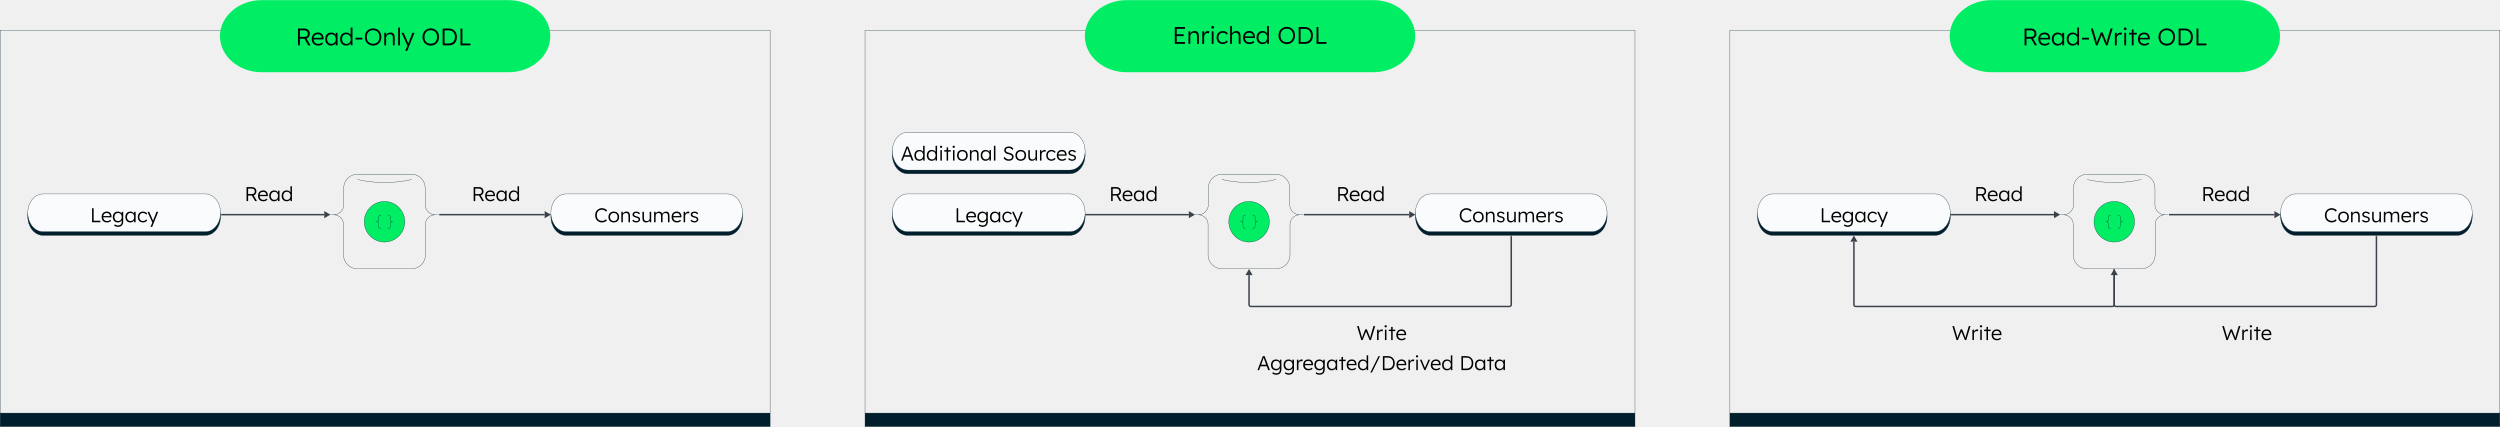
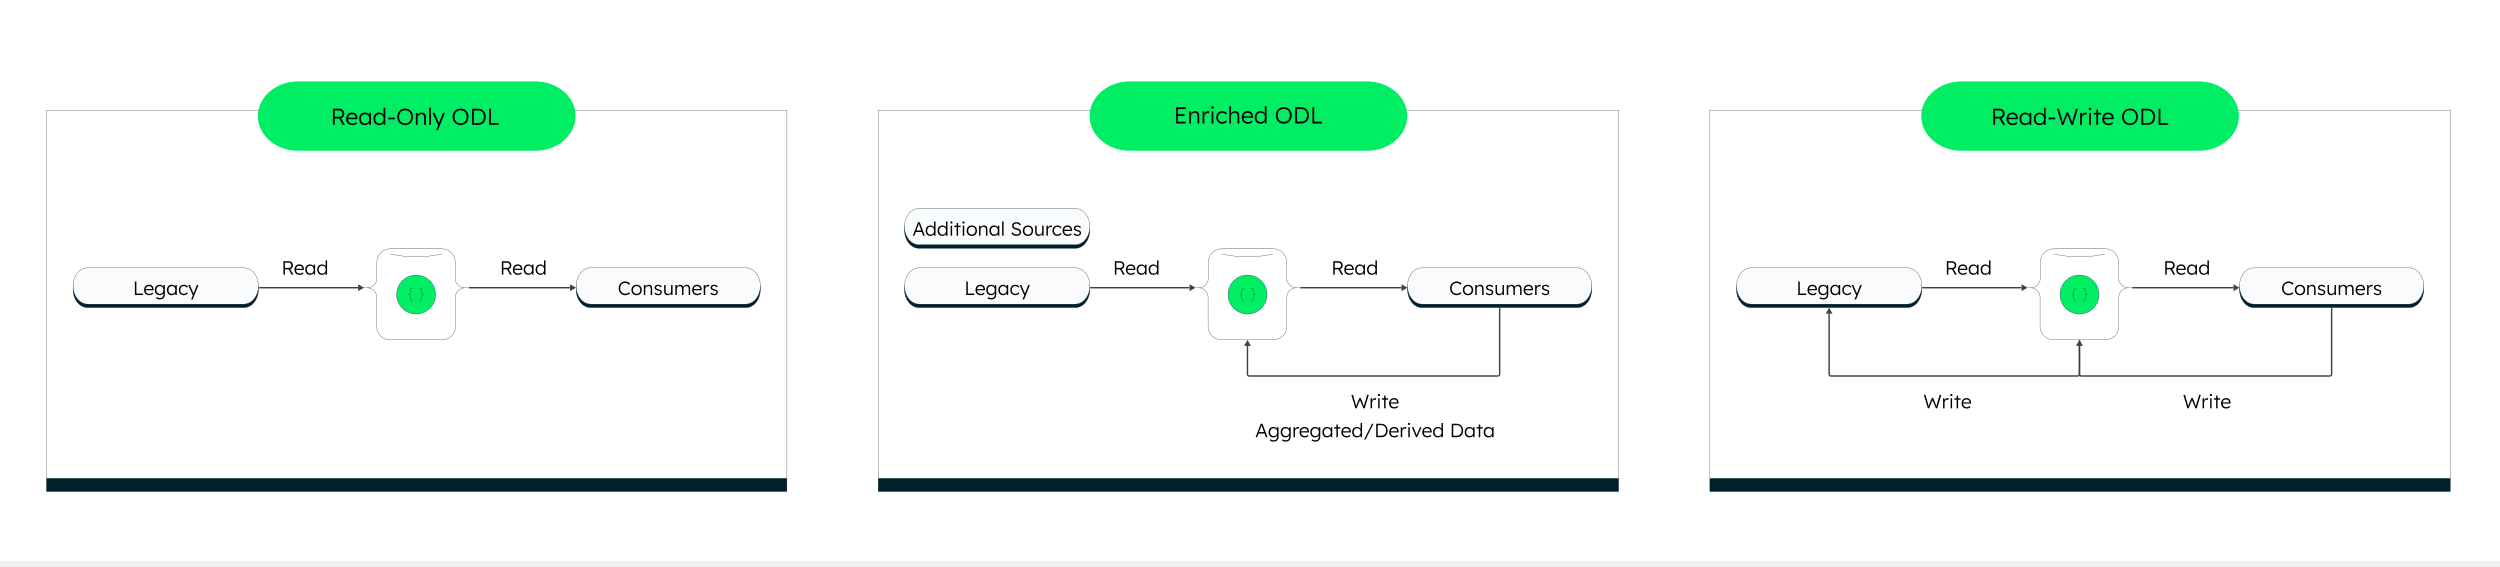
- <svg xmlns="http://www.w3.org/2000/svg" xmlns:ns1="lucid" xmlns:xlink="http://www.w3.org/1999/xlink" width="8324.92" height="1421">
-   <g transform="translate(3200.5 2660.5)" ns1:page-tab-id="0fhOMMZ7ZJ80">
+ <svg xmlns="http://www.w3.org/2000/svg" xmlns:ns1="lucid" xmlns:xlink="http://www.w3.org/1999/xlink" width="8657" height="1962">
+   <g transform="translate(3361 2942)" ns1:page-tab-id="0fhOMMZ7ZJ80">
+     <path d="M-3500-3000h9000v2000h-9000z" fill="#fff" />
    <path d="M-3200-2560h2563.92v1275.12H-3200V-2560z" stroke="#001e2b" fill-opacity="0" />
    <path d="M-3200-1284.88h2563.92v44.88H-3200v-44.88z" stroke="#000" stroke-opacity="0" fill="#001e2b" />
    <path d="M-3200-1284.88h2563.92v44.88H-3200v-44.88z" stroke="#001e2b" fill-opacity="0" />
    <path d="M-2468.04-2540c0-66.24 62.7-120 138.6-120h822.8c36.3 0 71.5 12.72 97.9 35.04 26.4 22.56 40.7 53.04 40.7 84.96 0 66.24-62.7 120-138.6 120h-822.8c-75.9 0-138.6-53.76-138.6-120z" stroke="#000" stroke-opacity="0" fill="#00ed64" />
    <path d="M-320-2560h2563.92v1275.12H-320V-2560z" stroke="#001e2b" fill-opacity="0" />
    <path d="M-320-1284.88h2563.92v44.88H-320v-44.88z" stroke="#000" stroke-opacity="0" fill="#001e2b" />
    <path d="M-320-1284.88h2563.92v44.88H-320v-44.88z" stroke="#001e2b" fill-opacity="0" />
    <path d="M411.96-2540c0-66.24 62.7-120 138.6-120h822.8c36.3 0 71.5 12.72 97.9 35.04 26.4 22.56 40.7 53.04 40.7 84.96 0 66.24-62.7 120-138.6 120h-822.8c-75.9 0-138.6-53.76-138.6-120z" stroke="#000" stroke-opacity="0" fill="#00ed64" />
    <path d="M2560-2560h2563.92v1275.12H2560V-2560z" stroke="#001e2b" fill-opacity="0" />
    <path d="M2560-1284.88h2563.92v44.88H2560v-44.88z" stroke="#000" stroke-opacity="0" fill="#001e2b" />
    <path d="M2560-1284.88h2563.92v44.88H2560v-44.88z" stroke="#001e2b" fill-opacity="0" />
    <path d="M3291.96-2540c0-66.24 62.7-120 138.6-120h822.8c36.3 0 71.5 12.72 97.9 35.04 26.4 22.56 40.7 53.04 40.7 84.96 0 66.24-62.7 120-138.6 120h-822.8c-75.9 0-138.6-53.76-138.6-120z" stroke="#000" stroke-opacity="0" fill="#00ed64" />
    <path d="M-2221.45-2589a6 6 0 0 1 6-6h584.5a6 6 0 0 1 6 6v98a6 6 0 0 1-6 6h-584.5a6 6 0 0 1-6-6z" fill="none" />
    <use xlink:href="#a" transform="matrix(1,0,0,1,-2216.445,-2590.005) translate(0 80.5)" />
    <use xlink:href="#b" transform="matrix(1,0,0,1,-2216.445,-2590.005) translate(418.96 80.5)" />
    <path d="M698.32-2594a6 6 0 0 1 6-6h515.3a6 6 0 0 1 6 6v98a6 6 0 0 1-6 6H704.3a6 6 0 0 1-6-6z" fill="none" />
    <use xlink:href="#c" transform="matrix(1,0,0,1,703.315,-2595) translate(0 80.5)" />
    <use xlink:href="#b" transform="matrix(1,0,0,1,703.315,-2595) translate(349.76 80.5)" />
    <path d="M3528.03-2589a6 6 0 0 1 6-6h615.86a6 6 0 0 1 6 6v98a6 6 0 0 1-6 6h-615.86a6 6 0 0 1-6-6z" fill="none" />
    <use xlink:href="#d" transform="matrix(1,0,0,1,3533.035,-2590.005) translate(0 80.5)" />
    <use xlink:href="#b" transform="matrix(1,0,0,1,3533.035,-2590.005) translate(450.32 80.5)" />
    <path d="M-229.02-1939.66c0-34.76 22.47-62.9 50.72-62.9H362.2c13.5 0 26.33 6.63 35.95 18.35 9.63 11.85 14.77 27.85 14.77 44.54 0 34.76-22.47 62.9-50.7 62.9H-178.3c-28.25 0-50.72-28.14-50.72-62.9z" stroke="#000" stroke-opacity="0" fill="#001e2b" />
    <path d="M-229.02-1939.66c0-34.76 22.47-62.9 50.72-62.9H362.2c13.5 0 26.33 6.63 35.95 18.35 9.63 11.85 14.77 27.85 14.77 44.54 0 34.76-22.47 62.9-50.7 62.9H-178.3c-28.25 0-50.72-28.14-50.72-62.9z" stroke="#001e2b" fill-opacity="0" />
    <path d="M-229.02-1951.8c0-34.76 22.47-62.9 50.72-62.9H362.2c13.5 0 26.33 6.63 35.95 18.5 9.63 11.7 14.77 27.7 14.77 44.4 0 34.76-22.47 62.9-50.7 62.9H-178.3c-28.25 0-50.72-28.14-50.72-62.9z" stroke="#000" stroke-opacity="0" fill="#fafbfc" />
    <path d="M-229.02-1951.8c0-34.76 22.47-62.9 50.72-62.9H362.2c13.5 0 26.33 6.63 35.95 18.5 9.63 11.7 14.77 27.7 14.77 44.4 0 34.76-22.47 62.9-50.7 62.9H-178.3c-28.25 0-50.72-28.14-50.72-62.9z" stroke="#001e2b" fill-opacity="0" />
    <path d="M-26.78-1986.4a6 6 0 0 1 6-6H204.7a6 6 0 0 1 6 6v81.34a6 6 0 0 1-6 6H-20.78a6 6 0 0 1-6-6z" fill="none" />
    <use xlink:href="#e" transform="matrix(1,0,0,1,-21.77833,-1987.402) translate(0 67)" />
    <path d="M891.44-1922.23c0 37.16 30.24 67.72 67.32 67.72s67.68-30.57 67.68-67.73c0-37.17-30.6-67.4-67.68-67.4-37.08 0-67.32 30.23-67.32 67.4z" stroke="#001e2b" fill="#00ed64" />
    <path d="M930.68-1922.23h2.16m0 0c3.24 0 5.76 2.52 5.76 5.35v9.45c0 4.4 3.6 7.88 8.64 7.88m-14.4-22.68c3.24 0 5.76-2.53 5.76-5.05v-9.76c0-4.1 3.6-7.56 8.64-7.56m39.6 22.37h-2.16m0 0c-3.24 0-5.76 2.52-5.76 5.35v9.45c0 4.4-3.6 7.88-8.64 7.88m14.4-22.68c-3.24 0-5.76-2.53-5.76-5.05v-9.76c0-4.1-3.6-7.56-8.64-7.56" stroke="#001e2b" fill-opacity="0" />
    <path d="M789.92-1945.23c17.28 0 32.4 13.86 32.4 31.5v102.38c0 25.2 20.88 45.98 46.08 45.98h180.72c25.2 0 46.08-20.8 46.08-46v-102.36c0-17.64 15.12-31.5 32.4-31.5m-337.68 0c17.28 0 33.12-14.8 33.12-32.13v-57.02c0-25.2 20.52-45.98 45.72-45.98h180c25.2 0 45.72 20.8 45.72 46v57c0 17.32 15.84 32.13 33.12 32.13m-337.68 0h-11.16m348.84 0h11.16" stroke="#001e2b" fill-opacity="0" />
    <path d="M868.76-2063.04s35.64 10.4 90 10.08c54.36.32 90-10.08 90-10.08" stroke="#001e2b" fill-opacity="0" />
    <path d="M1512.94-1939.66c0-34.76 22.33-62.9 50.4-62.9h537.23c13.4 0 26.16 6.63 35.73 18.35 9.58 11.85 14.68 27.85 14.68 44.54 0 34.76-22.33 62.9-50.4 62.9h-537.23c-28.08 0-50.4-28.14-50.4-62.9z" stroke="#000" stroke-opacity="0" fill="#001e2b" />
    <path d="M1512.94-1939.66c0-34.76 22.33-62.9 50.4-62.9h537.23c13.4 0 26.16 6.63 35.73 18.35 9.58 11.85 14.68 27.85 14.68 44.54 0 34.76-22.33 62.9-50.4 62.9h-537.23c-28.08 0-50.4-28.14-50.4-62.9z" stroke="#001e2b" fill-opacity="0" />
    <path d="M1512.94-1951.8c0-34.76 22.33-62.9 50.4-62.9h537.23c13.4 0 26.16 6.63 35.73 18.5 9.58 11.7 14.68 27.7 14.68 44.4 0 34.76-22.33 62.9-50.4 62.9h-537.23c-28.08 0-50.4-28.14-50.4-62.9z" stroke="#000" stroke-opacity="0" fill="#fafbfc" />
    <path d="M1512.94-1951.8c0-34.76 22.33-62.9 50.4-62.9h537.23c13.4 0 26.16 6.63 35.73 18.5 9.58 11.7 14.68 27.7 14.68 44.4 0 34.76-22.33 62.9-50.4 62.9h-537.23c-28.08 0-50.4-28.14-50.4-62.9z" stroke="#001e2b" fill-opacity="0" />
    <path d="M1652.12-1986.4a6 6 0 0 1 6-6h347.68a6 6 0 0 1 6 6v81.34a6 6 0 0 1-6 6h-347.68a6 6 0 0 1-6-6z" fill="none" />
    <use xlink:href="#f" transform="matrix(1,0,0,1,1657.122,-1987.402) translate(0 67)" />
    <path d="M415.7-1945.73H758.28" stroke="#3a414a" stroke-width="5" fill="none" />
    <path d="M415.76-1943.26h-2.5l-.12-1.75.05-.43.1-2.77h2.46z" stroke="#3a414a" stroke-width=".05" fill="#3a414a" />
    <path d="M773.76-1945.73l-13 7.5v-15z" stroke="#3a414a" stroke-width="5" fill="#3a414a" />
    <path d="M1141.26-1945.73h350.93" stroke="#3a414a" stroke-width="5" fill="none" />
    <path stroke="#3a414a" stroke-width=".05" fill="#3a414a" />
    <path d="M1507.68-1945.73l-13 7.5v-15z" stroke="#3a414a" stroke-width="5" fill="#3a414a" />
    <path d="M487.64-2056.86a6 6 0 0 1 6-6h160.88a6 6 0 0 1 6 6v81.34a6 6 0 0 1-6 6H493.63a6 6 0 0 1-6-6z" fill="none" />
    <use xlink:href="#g" transform="matrix(1,0,0,1,492.6383,-2057.865) translate(0 67)" />
    <path d="M1243.92-2056.86a6 6 0 0 1 6-6h160.88a6 6 0 0 1 6 6v81.34a6 6 0 0 1-6 6h-160.88a6 6 0 0 1-6-6z" fill="none" />
    <use xlink:href="#g" transform="matrix(1,0,0,1,1248.922,-2057.865) translate(0 67)" />
    <path d="M-229.02-2144.97c0-34.76 22.47-62.9 50.72-62.9H362.2c13.5 0 26.33 6.63 35.95 18.35 9.63 11.86 14.77 27.86 14.77 44.55 0 34.76-22.47 62.9-50.7 62.9H-178.3c-28.25 0-50.72-28.14-50.72-62.9z" stroke="#000" stroke-opacity="0" fill="#001e2b" />
    <path d="M-229.02-2144.97c0-34.76 22.47-62.9 50.72-62.9H362.2c13.5 0 26.33 6.63 35.95 18.35 9.63 11.86 14.77 27.86 14.77 44.55 0 34.76-22.47 62.9-50.7 62.9H-178.3c-28.25 0-50.72-28.14-50.72-62.9z" stroke="#001e2b" fill-opacity="0" />
    <path d="M-229.02-2157.1c0-34.76 22.47-62.9 50.72-62.9H362.2c13.5 0 26.33 6.62 35.95 18.48 9.63 11.73 14.77 27.72 14.77 44.4 0 34.77-22.47 62.9-50.7 62.9H-178.3c-28.25 0-50.72-28.13-50.72-62.9z" stroke="#000" stroke-opacity="0" fill="#fafbfc" />
    <path d="M-229.02-2157.1c0-34.76 22.47-62.9 50.72-62.9H362.2c13.5 0 26.33 6.62 35.95 18.48 9.63 11.73 14.77 27.72 14.77 44.4 0 34.77-22.47 62.9-50.7 62.9H-178.3c-28.25 0-50.72-28.13-50.72-62.9z" stroke="#001e2b" fill-opacity="0" />
    <path d="M-206.6-2191.7a6 6 0 0 1 6-6h585.13a6 6 0 0 1 6 6v81.33a6 6 0 0 1-6 6H-200.6a6 6 0 0 1-6-6z" fill="none" />
    <use xlink:href="#h" transform="matrix(1,0,0,1,-201.6117,-2192.709) translate(0 67)" />
    <use xlink:href="#i" transform="matrix(1,0,0,1,-201.6117,-2192.709) translate(339.4667 67)" />
    <path d="M-3108.04-1939.66c0-34.76 22.47-62.9 50.72-62.9h540.53c13.5 0 26.33 6.63 35.96 18.35 9.62 11.85 14.76 27.85 14.76 44.54 0 34.76-22.47 62.9-50.72 62.9h-540.52c-28.25 0-50.72-28.14-50.72-62.9z" stroke="#000" stroke-opacity="0" fill="#001e2b" />
    <path d="M-3108.04-1939.66c0-34.76 22.47-62.9 50.72-62.9h540.53c13.5 0 26.33 6.63 35.96 18.35 9.62 11.85 14.76 27.85 14.76 44.54 0 34.76-22.47 62.9-50.72 62.9h-540.52c-28.25 0-50.72-28.14-50.72-62.9z" stroke="#001e2b" fill-opacity="0" />
    <path d="M-3108.04-1951.8c0-34.76 22.47-62.9 50.72-62.9h540.53c13.5 0 26.33 6.63 35.96 18.5 9.62 11.7 14.76 27.7 14.76 44.4 0 34.76-22.47 62.9-50.72 62.9h-540.52c-28.25 0-50.72-28.14-50.72-62.9z" stroke="#000" stroke-opacity="0" fill="#fafbfc" />
    <path d="M-3108.04-1951.8c0-34.76 22.47-62.9 50.72-62.9h540.53c13.5 0 26.33 6.63 35.96 18.5 9.62 11.7 14.76 27.7 14.76 44.4 0 34.76-22.47 62.9-50.72 62.9h-540.52c-28.25 0-50.72-28.14-50.72-62.9z" stroke="#001e2b" fill-opacity="0" />
    <path d="M-2905.8-1986.4a6 6 0 0 1 6-6h225.48a6 6 0 0 1 6 6v81.34a6 6 0 0 1-6 6h-225.48a6 6 0 0 1-6-6z" fill="none" />
    <use xlink:href="#e" transform="matrix(1,0,0,1,-2900.798,-1987.402) translate(0 67)" />
    <path d="M-1987.58-1922.23c0 37.16 30.24 67.72 67.32 67.72s67.68-30.57 67.68-67.73c0-37.17-30.6-67.4-67.68-67.4-37.08 0-67.32 30.23-67.32 67.4z" stroke="#001e2b" fill="#00ed64" />
    <path d="M-1948.34-1922.23h2.16m0 0c3.24 0 5.76 2.52 5.76 5.35v9.45c0 4.4 3.6 7.88 8.64 7.88m-14.4-22.68c3.24 0 5.76-2.53 5.76-5.05v-9.76c0-4.1 3.6-7.56 8.64-7.56m39.6 22.37h-2.16m0 0c-3.24 0-5.76 2.52-5.76 5.35v9.45c0 4.4-3.6 7.88-8.64 7.88m14.4-22.68c-3.24 0-5.76-2.53-5.76-5.05v-9.76c0-4.1-3.6-7.56-8.64-7.56" stroke="#001e2b" fill-opacity="0" />
    <path d="M-2089.1-1945.23c17.28 0 32.4 13.86 32.4 31.5v102.38c0 25.2 20.88 45.98 46.08 45.98h180.72c25.2 0 46.08-20.8 46.08-46v-102.36c0-17.64 15.12-31.5 32.4-31.5m-337.68 0c17.28 0 33.12-14.8 33.12-32.13v-57.02c0-25.2 20.52-45.98 45.72-45.98h180c25.2 0 45.72 20.8 45.72 46v57c0 17.32 15.84 32.13 33.12 32.13m-337.68 0h-11.16m348.84 0h11.16" stroke="#001e2b" fill-opacity="0" />
    <path d="M-2010.26-2063.04s35.64 10.4 90 10.08c54.36.32 90-10.08 90-10.08" stroke="#001e2b" fill-opacity="0" />
    <path d="M-1366.08-1939.66c0-34.76 22.33-62.9 50.4-62.9h537.24c13.4 0 26.15 6.63 35.73 18.35 9.56 11.85 14.66 27.85 14.66 44.54 0 34.76-22.33 62.9-50.4 62.9h-537.23c-28.08 0-50.4-28.14-50.4-62.9z" stroke="#000" stroke-opacity="0" fill="#001e2b" />
    <path d="M-1366.08-1939.66c0-34.76 22.33-62.9 50.4-62.9h537.24c13.4 0 26.15 6.63 35.73 18.35 9.56 11.85 14.66 27.85 14.66 44.54 0 34.76-22.33 62.9-50.4 62.9h-537.23c-28.08 0-50.4-28.14-50.4-62.9z" stroke="#001e2b" fill-opacity="0" />
    <path d="M-1366.08-1951.8c0-34.76 22.33-62.9 50.4-62.9h537.24c13.4 0 26.15 6.63 35.73 18.5 9.56 11.7 14.66 27.7 14.66 44.4 0 34.76-22.33 62.9-50.4 62.9h-537.23c-28.08 0-50.4-28.14-50.4-62.9z" stroke="#000" stroke-opacity="0" fill="#fafbfc" />
    <path d="M-1366.08-1951.8c0-34.76 22.33-62.9 50.4-62.9h537.24c13.4 0 26.15 6.63 35.73 18.5 9.56 11.7 14.66 27.7 14.66 44.4 0 34.76-22.33 62.9-50.4 62.9h-537.23c-28.08 0-50.4-28.14-50.4-62.9z" stroke="#001e2b" fill-opacity="0" />
    <path d="M-1226.9-1986.4a6 6 0 0 1 6-6h347.68a6 6 0 0 1 6 6v81.34a6 6 0 0 1-6 6h-347.68a6 6 0 0 1-6-6z" fill="none" />
    <use xlink:href="#f" transform="matrix(1,0,0,1,-1221.898,-1987.402) translate(0 67)" />
    <path d="M-2463.32-1945.73H-2120.74" stroke="#3a414a" stroke-width="5" fill="none" />
    <path d="M-2463.26-1943.26h-2.5l-.12-1.75.05-.43.1-2.77h2.47z" stroke="#3a414a" stroke-width=".05" fill="#3a414a" />
    <path d="M-2105.26-1945.73l-13 7.5v-15z" stroke="#3a414a" stroke-width="5" fill="#3a414a" />
    <path d="M-1737.76-1945.73h350.93" stroke="#3a414a" stroke-width="5" fill="none" />
    <path stroke="#3a414a" stroke-width=".05" fill="#3a414a" />
    <path d="M-1371.34-1945.73l-13 7.5v-15z" stroke="#3a414a" stroke-width="5" fill="#3a414a" />
    <path d="M-2391.38-2056.86a6 6 0 0 1 6-6h160.88a6 6 0 0 1 6 6v81.34a6 6 0 0 1-6 6h-160.88a6 6 0 0 1-6-6z" fill="none" />
    <use xlink:href="#g" transform="matrix(1,0,0,1,-2386.382,-2057.865) translate(0 67)" />
    <path d="M-1635.1-2056.86a6 6 0 0 1 6-6h160.88a6 6 0 0 1 6 6v81.34a6 6 0 0 1-6 6h-160.88a6 6 0 0 1-6-6z" fill="none" />
    <use xlink:href="#g" transform="matrix(1,0,0,1,-1630.098,-2057.865) translate(0 67)" />
    <path d="M1831.96-1873.77V-1646a6 6 0 0 1-6 6h-861.2a6 6 0 0 1-6-6v-98.38" stroke="#3a414a" stroke-width="5" fill="none" />
    <path d="M1834.43-1873.7h-4.95v-2.57h4.95z" stroke="#3a414a" stroke-width=".05" fill="#3a414a" />
    <path d="M958.76-1759.87l7.5 13h-15z" stroke="#3a414a" stroke-width="5" fill="#3a414a" />
    <path d="M980-1594a6 6 0 0 1 6-6h828.6a6 6 0 0 1 6 6v181.34a6 6 0 0 1-6 6H986a6 6 0 0 1-6-6z" fill="none" />
    <use xlink:href="#j" transform="matrix(1,0,0,1,985,-1595) translate(331.7667 67)" />
    <use xlink:href="#k" transform="matrix(1,0,0,1,985,-1595) translate(0.2 167)" />
    <use xlink:href="#l" transform="matrix(1,0,0,1,985,-1595) translate(674.2 167)" />
    <path d="M2651.96-1939.66c0-34.76 22.47-62.9 50.72-62.9h540.53c13.5 0 26.33 6.63 35.96 18.35 9.62 11.85 14.76 27.85 14.76 44.54 0 34.76-22.47 62.9-50.72 62.9H2702.7c-28.25 0-50.72-28.14-50.72-62.9z" stroke="#000" stroke-opacity="0" fill="#001e2b" />
    <path d="M2651.96-1939.66c0-34.76 22.47-62.9 50.72-62.9h540.53c13.5 0 26.33 6.63 35.96 18.35 9.62 11.85 14.76 27.85 14.76 44.54 0 34.76-22.47 62.9-50.72 62.9H2702.7c-28.25 0-50.72-28.14-50.72-62.9z" stroke="#001e2b" fill-opacity="0" />
    <path d="M2651.96-1951.8c0-34.76 22.47-62.9 50.72-62.9h540.53c13.5 0 26.33 6.63 35.96 18.5 9.62 11.7 14.76 27.7 14.76 44.4 0 34.76-22.47 62.9-50.72 62.9H2702.7c-28.25 0-50.72-28.14-50.72-62.9z" stroke="#000" stroke-opacity="0" fill="#fafbfc" />
    <path d="M2651.96-1951.8c0-34.76 22.47-62.9 50.72-62.9h540.53c13.5 0 26.33 6.63 35.96 18.5 9.62 11.7 14.76 27.7 14.76 44.4 0 34.76-22.47 62.9-50.72 62.9H2702.7c-28.25 0-50.72-28.14-50.72-62.9z" stroke="#001e2b" fill-opacity="0" />
    <path d="M2854.2-1986.4a6 6 0 0 1 6-6h225.48a6 6 0 0 1 6 6v81.34a6 6 0 0 1-6 6H2860.2a6 6 0 0 1-6-6z" fill="none" />
    <use xlink:href="#e" transform="matrix(1,0,0,1,2859.202,-1987.402) translate(0 67)" />
    <path d="M3772.42-1922.23c0 37.16 30.24 67.72 67.32 67.72s67.68-30.57 67.68-67.73c0-37.17-30.6-67.4-67.68-67.4-37.08 0-67.32 30.23-67.32 67.4z" stroke="#001e2b" fill="#00ed64" />
    <path d="M3811.66-1922.23h2.16m0 0c3.24 0 5.76 2.52 5.76 5.35v9.45c0 4.4 3.6 7.88 8.64 7.88m-14.4-22.68c3.24 0 5.76-2.53 5.76-5.05v-9.76c0-4.1 3.6-7.56 8.64-7.56m39.6 22.37h-2.16m0 0c-3.24 0-5.76 2.52-5.76 5.35v9.45c0 4.4-3.6 7.88-8.64 7.88m14.4-22.68c-3.24 0-5.76-2.53-5.76-5.05v-9.76c0-4.1-3.6-7.56-8.64-7.56" stroke="#001e2b" fill-opacity="0" />
    <path d="M3670.9-1945.23c17.28 0 32.4 13.86 32.4 31.5v102.38c0 25.2 20.88 45.98 46.08 45.98h180.72c25.2 0 46.08-20.8 46.08-46v-102.36c0-17.64 15.12-31.5 32.4-31.5m-337.68 0c17.28 0 33.12-14.8 33.12-32.13v-57.02c0-25.2 20.52-45.98 45.72-45.98h180c25.2 0 45.72 20.8 45.72 46v57c0 17.32 15.84 32.13 33.12 32.13m-337.68 0h-11.16m348.84 0h11.16" stroke="#001e2b" fill-opacity="0" />
    <path d="M3749.74-2063.04s35.64 10.4 90 10.08c54.36.32 90-10.08 90-10.08" stroke="#001e2b" fill-opacity="0" />
    <path d="M4393.92-1939.66c0-34.76 22.33-62.9 50.4-62.9h537.24c13.4 0 26.15 6.63 35.72 18.35 9.58 11.85 14.68 27.85 14.68 44.54 0 34.76-22.33 62.9-50.4 62.9h-537.24c-28.07 0-50.4-28.14-50.4-62.9z" stroke="#000" stroke-opacity="0" fill="#001e2b" />
    <path d="M4393.92-1939.66c0-34.76 22.33-62.9 50.4-62.9h537.24c13.4 0 26.15 6.63 35.72 18.35 9.58 11.85 14.68 27.85 14.68 44.54 0 34.76-22.33 62.9-50.4 62.9h-537.24c-28.07 0-50.4-28.14-50.4-62.9z" stroke="#001e2b" fill-opacity="0" />
    <path d="M4393.92-1951.8c0-34.76 22.33-62.9 50.4-62.9h537.24c13.4 0 26.15 6.63 35.72 18.5 9.58 11.7 14.68 27.7 14.68 44.4 0 34.76-22.33 62.9-50.4 62.9h-537.24c-28.07 0-50.4-28.14-50.4-62.9z" stroke="#000" stroke-opacity="0" fill="#fafbfc" />
    <path d="M4393.92-1951.8c0-34.76 22.33-62.9 50.4-62.9h537.24c13.4 0 26.15 6.63 35.72 18.5 9.58 11.7 14.68 27.7 14.68 44.4 0 34.76-22.33 62.9-50.4 62.9h-537.24c-28.07 0-50.4-28.14-50.4-62.9z" stroke="#001e2b" fill-opacity="0" />
    <path d="M4533.1-1986.4a6 6 0 0 1 6-6h347.68a6 6 0 0 1 6 6v81.34a6 6 0 0 1-6 6H4539.1a6 6 0 0 1-6-6z" fill="none" />
    <use xlink:href="#f" transform="matrix(1,0,0,1,4538.102,-1987.402) translate(0 67)" />
    <path d="M3296.68-1945.73H3639.26" stroke="#3a414a" stroke-width="5" fill="none" />
    <path d="M3296.74-1943.26h-2.5l-.12-1.75.05-.43.1-2.77h2.47z" stroke="#3a414a" stroke-width=".05" fill="#3a414a" />
    <path d="M3654.74-1945.73l-13 7.5v-15z" stroke="#3a414a" stroke-width="5" fill="#3a414a" />
    <path d="M4022.24-1945.73h350.93" stroke="#3a414a" stroke-width="5" fill="none" />
    <path stroke="#3a414a" stroke-width=".05" fill="#3a414a" />
    <path d="M4388.66-1945.73l-13 7.5v-15z" stroke="#3a414a" stroke-width="5" fill="#3a414a" />
    <path d="M3368.62-2056.86a6 6 0 0 1 6-6h160.88a6 6 0 0 1 6 6v81.34a6 6 0 0 1-6 6H3374.6a6 6 0 0 1-6-6z" fill="none" />
    <use xlink:href="#g" transform="matrix(1,0,0,1,3373.618,-2057.865) translate(0 67)" />
    <path d="M4124.9-2056.86a6 6 0 0 1 6-6h160.88a6 6 0 0 1 6 6v81.34a6 6 0 0 1-6 6H4130.9a6 6 0 0 1-6-6z" fill="none" />
    <use xlink:href="#g" transform="matrix(1,0,0,1,4129.902,-2057.865) translate(0 67)" />
    <path d="M4712.94-1873.77V-1646a6 6 0 0 1-6 6h-861.2a6 6 0 0 1-6-6v-98.38" stroke="#3a414a" stroke-width="5" fill="none" />
    <path d="M4715.41-1873.7h-4.93v-2.57h4.94z" stroke="#3a414a" stroke-width=".05" fill="#3a414a" />
    <path d="M3839.74-1759.87l7.5 13h-15z" stroke="#3a414a" stroke-width="5" fill="#3a414a" />
    <path d="M4192.55-1594a6 6 0 0 1 6-6h165.47a6 6 0 0 1 6 6v81.34a6 6 0 0 1-6 6h-165.47a6 6 0 0 1-6-6z" fill="none" />
    <use xlink:href="#m" transform="matrix(1,0,0,1,4197.547,-1595) translate(0.2666667 67)" />
    <path d="M3839.74-1762.37V-1646a6 6 0 0 1-6 6h-854.8a6 6 0 0 1-6-6v-209.78" stroke="#3a414a" stroke-width="5" fill="none" />
    <path d="M3842.22-1762.3h-4.95v-2.57h4.95z" stroke="#3a414a" stroke-width=".05" fill="#3a414a" />
    <path d="M2972.94-1871.27l7.5 13h-15z" stroke="#3a414a" stroke-width="5" fill="#3a414a" />
    <path d="M3293.92-1594a6 6 0 0 1 6-6h165.48a6 6 0 0 1 6 6v81.34a6 6 0 0 1-6 6h-165.48a6 6 0 0 1-6-6z" fill="none" />
    <g>
      <use xlink:href="#m" transform="matrix(1,0,0,1,3298.92,-1595) translate(0.2666667 67)" />
    </g>
    <defs>
      <path d="M595-483c0 124-87 207-212 207H181V0h-78v-700h274c130 5 218 87 218 217zM530 0L354-308l75-26L623 0h-93zm-15-483c0-88-60-141-148-141H181v272h209c78-3 125-53 125-131" id="n" />
      <path d="M506-69c-46 44-115 79-203 79C139 10 36-95 36-259c0-167 95-275 259-275 161 0 244 112 232 287H92l-11-63h389l-18 17c1-103-57-169-157-169-121 0-181 74-182 198 3 127 72 203 200 203 71 0 105-22 154-62" id="o" />
      <path d="M491-141C463-52 389 10 277 10 125 10 35-106 35-262c0-157 93-271 246-271 115 0 185 63 210 157l-22-11 3-135h75V0h-76v-128zM113-262c0 116 66 200 181 200s181-83 181-200-67-200-181-200c-115 0-181 83-181 200" id="p" />
      <path d="M491-137C468-48 392 10 285 10 129 10 36-103 36-261s93-272 248-272c111 0 189 59 212 152l-23-8v-351h75V0h-74l-2-130zM114-262c0 118 66 203 182 203 115 0 181-85 181-203s-67-203-181-203c-116 0-182 85-182 203" id="q" />
      <path d="M56-241v-75h282v75H56" id="r" />
      <path d="M530-16c-81 35-193 35-274 0C135-70 49-178 49-348s86-278 207-332c81-35 193-35 274 0 121 54 206 162 206 332 0 169-86 279-206 332zM130-348c0 169 94 281 262 281s263-112 263-281c0-170-95-283-263-283S130-518 130-348" id="s" />
      <path d="M306-463c-93 5-158 54-158 145V0H73v-522h74l3 109-12 5c25-72 99-125 192-125 129 0 176 83 176 216V0h-76v-313c1-94-33-151-124-150" id="t" />
      <path d="M75 0v-740h75V0H75" id="u" />
      <path d="M161 230L262-16l7 71L7-522h85c69 161 146 314 210 480l-28-3c60-160 122-318 183-477h86C442-272 340-23 242 230h-81" id="v" />
      <g id="a">
        <use transform="matrix(0.08,0,0,0.08,0,0)" xlink:href="#n" />
        <use transform="matrix(0.08,0,0,0.08,51.2,0)" xlink:href="#o" />
        <use transform="matrix(0.08,0,0,0.08,96.16,0)" xlink:href="#p" />
        <use transform="matrix(0.08,0,0,0.08,145.76,0)" xlink:href="#q" />
        <use transform="matrix(0.08,0,0,0.08,195.44,0)" xlink:href="#r" />
        <use transform="matrix(0.08,0,0,0.08,226.96,0)" xlink:href="#s" />
        <use transform="matrix(0.08,0,0,0.08,289.76,0)" xlink:href="#t" />
        <use transform="matrix(0.08,0,0,0.08,335.84,0)" xlink:href="#u" />
        <use transform="matrix(0.08,0,0,0.08,352.64,0)" xlink:href="#v" />
      </g>
      <path d="M694-350C694-138 577 0 367 0H103v-700c137 7 293-18 395 26 116 52 196 159 196 324zm-80 0c0-166-89-274-252-274H169l12-12v574l-9-14h190c163-7 252-108 252-274" id="w" />
      <path d="M103 0v-700h78v624h336V0H103" id="x" />
      <g id="b">
        <use transform="matrix(0.08,0,0,0.08,0,0)" xlink:href="#s" />
        <use transform="matrix(0.08,0,0,0.08,62.8,0)" xlink:href="#w" />
        <use transform="matrix(0.08,0,0,0.08,122.24,0)" xlink:href="#x" />
      </g>
      <path d="M103 0v-700h424v76H181v548h344V0H103zm36-322v-76h332v76H139" id="y" />
      <path d="M347-440c-109-37-198 34-198 144V0H73v-522h75l2 139-8-19c26-84 111-155 226-122" id="z" />
      <path d="M93 0v-522h75V0H93zm94-689c0 33-23 55-57 54-36 1-57-20-57-54s22-56 57-55c35 0 57 20 57 55" id="A" />
      <path d="M502-89c-39 54-121 99-209 99C134 4 36-102 36-262c0-161 98-265 258-271 95 0 170 42 210 100l-44 54c-35-45-88-84-163-84-115 0-186 83-186 201 0 117 70 201 185 201 76 0 125-37 162-82" id="B" />
      <path d="M305-463c-92 5-157 55-157 145V0H73v-740h75v332l-15 15c24-80 96-140 194-140 131 0 179 81 179 216V0h-76v-313c0-94-33-152-125-150" id="C" />
      <g id="c">
        <use transform="matrix(0.08,0,0,0.08,0,0)" xlink:href="#y" />
        <use transform="matrix(0.08,0,0,0.08,47.92,0)" xlink:href="#t" />
        <use transform="matrix(0.08,0,0,0.08,94,0)" xlink:href="#z" />
        <use transform="matrix(0.08,0,0,0.08,123.84,0)" xlink:href="#A" />
        <use transform="matrix(0.08,0,0,0.08,144.56,0)" xlink:href="#B" />
        <use transform="matrix(0.08,0,0,0.08,186.64,0)" xlink:href="#C" />
        <use transform="matrix(0.08,0,0,0.08,232.72,0)" xlink:href="#o" />
        <use transform="matrix(0.08,0,0,0.08,277.68,0)" xlink:href="#q" />
      </g>
      <path d="M236 0L25-700h84c57 210 128 407 174 628l-17-1c47-169 115-310 174-466h73c58 154 127 298 174 462l-16 3c46-220 119-417 176-626h84L718 0h-65L464-450l18 3L300 0h-64" id="D" />
      <path d="M145 0v-659h75V0h-75zM27-450v-72h325v72H27" id="E" />
      <g id="d">
        <use transform="matrix(0.08,0,0,0.08,0,0)" xlink:href="#n" />
        <use transform="matrix(0.08,0,0,0.08,51.2,0)" xlink:href="#o" />
        <use transform="matrix(0.08,0,0,0.08,96.16,0)" xlink:href="#p" />
        <use transform="matrix(0.08,0,0,0.08,145.76,0)" xlink:href="#q" />
        <use transform="matrix(0.08,0,0,0.08,195.44,0)" xlink:href="#r" />
        <use transform="matrix(0.08,0,0,0.08,226.96,0)" xlink:href="#D" />
        <use transform="matrix(0.08,0,0,0.08,303.12,0)" xlink:href="#z" />
        <use transform="matrix(0.08,0,0,0.08,332.96,0)" xlink:href="#A" />
        <use transform="matrix(0.08,0,0,0.08,353.68,0)" xlink:href="#E" />
        <use transform="matrix(0.08,0,0,0.08,382.96,0)" xlink:href="#o" />
      </g>
      <path d="M556-32c-3 168-93 257-258 262-78 1-153-29-196-63l30-63c41 31 97 55 167 56 120-1 181-67 182-189v-100l12-3C469-50 393 10 290 10 132 10 36-101 36-261c0-159 96-272 252-272 111 0 180 59 211 143l-21-3 3-129h75v490zM114-262c0 117 68 200 185 200 116 0 184-82 184-200s-69-200-184-200c-116 0-185 82-185 200" id="F" />
      <g id="e">
        <use transform="matrix(0.06666667,0,0,0.06666667,0,0)" xlink:href="#x" />
        <use transform="matrix(0.06666667,0,0,0.06666667,36.4,0)" xlink:href="#o" />
        <use transform="matrix(0.06666667,0,0,0.06666667,73.53333,0)" xlink:href="#F" />
        <use transform="matrix(0.06666667,0,0,0.06666667,115.4667,0)" xlink:href="#p" />
        <use transform="matrix(0.06666667,0,0,0.06666667,156.8,0)" xlink:href="#B" />
        <use transform="matrix(0.06666667,0,0,0.06666667,190.8667,0)" xlink:href="#v" />
      </g>
      <path d="M631-86C564-2 383 41 255-16 133-70 49-180 49-350c0-169 87-276 207-329 145-63 326-1 388 94l-54 56c-45-52-107-98-198-98-166 0-262 110-262 277 0 174 99 282 272 282 84 0 148-37 189-83" id="G" />
      <path d="M571-263C571-99 468 10 304 10 139 10 36-98 36-263c0-163 105-270 268-270 162 0 267 107 267 270zM304-462c-118 0-188 80-190 199 2 120 72 202 190 202s189-83 189-202-71-199-189-199" id="H" />
      <path d="M422-200C485-28 276 57 124-15 89-32 61-54 40-81l53-46c35 42 84 70 157 71 61-1 111-23 111-81 0-94-152-90-217-125-50-27-86-53-88-123-4-152 210-182 322-109 21 13 38 28 53 45l-46 50c-35-35-77-65-143-70-80-6-148 75-86 129 54 47 176 46 228 94 18 13 30 29 38 46" id="I" />
      <path d="M444-116C417-46 351 10 258 10 129 10 72-71 72-203v-319h76v304c0 98 36 160 131 160 92 0 155-56 155-147v-317h75V0h-74l-3-110" id="J" />
      <path d="M301-462c-91 0-153 55-153 145V0H72v-522h75l2 119-15 5c25-99 146-164 266-120 51 19 76 68 90 131l-18-9c31-77 97-133 200-136 236-7 155 314 170 532h-77v-311c0-91-29-151-116-151-93 0-155 56-155 146V0h-76v-312c0-89-31-150-117-150" id="K" />
      <g id="f">
        <use transform="matrix(0.06666667,0,0,0.06666667,0,0)" xlink:href="#G" />
        <use transform="matrix(0.06666667,0,0,0.06666667,45.06667,0)" xlink:href="#H" />
        <use transform="matrix(0.06666667,0,0,0.06666667,85.53333,0)" xlink:href="#t" />
        <use transform="matrix(0.06666667,0,0,0.06666667,123.9333,0)" xlink:href="#I" />
        <use transform="matrix(0.06666667,0,0,0.06666667,155.8667,0)" xlink:href="#J" />
        <use transform="matrix(0.06666667,0,0,0.06666667,194.6667,0)" xlink:href="#K" />
        <use transform="matrix(0.06666667,0,0,0.06666667,255.4,0)" xlink:href="#o" />
        <use transform="matrix(0.06666667,0,0,0.06666667,292.8667,0)" xlink:href="#z" />
        <use transform="matrix(0.06666667,0,0,0.06666667,317.7333,0)" xlink:href="#I" />
      </g>
      <g id="g">
        <use transform="matrix(0.06666667,0,0,0.06666667,0,0)" xlink:href="#n" />
        <use transform="matrix(0.06666667,0,0,0.06666667,42.66667,0)" xlink:href="#o" />
        <use transform="matrix(0.06666667,0,0,0.06666667,80.13333,0)" xlink:href="#p" />
        <use transform="matrix(0.06666667,0,0,0.06666667,121.4667,0)" xlink:href="#q" />
      </g>
      <path d="M25 0l268-700h89L648 0h-85c-80-216-165-427-238-651h20C272-427 185-217 105 0H25zm114-193l29-76h331l32 76H139" id="L" />
      <g id="h">
        <use transform="matrix(0.06666667,0,0,0.06666667,0,0)" xlink:href="#L" />
        <use transform="matrix(0.06666667,0,0,0.06666667,43.53333,0)" xlink:href="#q" />
        <use transform="matrix(0.06666667,0,0,0.06666667,84.93333,0)" xlink:href="#q" />
        <use transform="matrix(0.06666667,0,0,0.06666667,126.3333,0)" xlink:href="#A" />
        <use transform="matrix(0.06666667,0,0,0.06666667,143.6,0)" xlink:href="#E" />
        <use transform="matrix(0.06666667,0,0,0.06666667,168.3333,0)" xlink:href="#A" />
        <use transform="matrix(0.06666667,0,0,0.06666667,185.6,0)" xlink:href="#H" />
        <use transform="matrix(0.06666667,0,0,0.06666667,226.0667,0)" xlink:href="#t" />
        <use transform="matrix(0.06666667,0,0,0.06666667,264.4667,0)" xlink:href="#p" />
        <use transform="matrix(0.06666667,0,0,0.06666667,305.8,0)" xlink:href="#u" />
      </g>
      <path d="M554-197C555-26 376 41 207-5 140-27 89-69 52-124l54-60c54 75 100 118 208 121 99 3 195-61 154-160-45-110-250-81-328-164-33-31-54-69-54-130 0-156 169-218 326-175 59 20 101 59 132 109l-55 54c-38-56-85-105-175-106-97-2-179 66-140 161 32 78 169 74 248 111 70 31 130 71 132 166" id="M" />
      <g id="i">
        <use transform="matrix(0.06666667,0,0,0.06666667,0,0)" xlink:href="#M" />
        <use transform="matrix(0.06666667,0,0,0.06666667,40.53333,0)" xlink:href="#H" />
        <use transform="matrix(0.06666667,0,0,0.06666667,81,0)" xlink:href="#J" />
        <use transform="matrix(0.06666667,0,0,0.06666667,119.8,0)" xlink:href="#z" />
        <use transform="matrix(0.06666667,0,0,0.06666667,143.2,0)" xlink:href="#B" />
        <use transform="matrix(0.06666667,0,0,0.06666667,178.2667,0)" xlink:href="#o" />
        <use transform="matrix(0.06666667,0,0,0.06666667,215.7333,0)" xlink:href="#I" />
      </g>
      <g id="j">
        <use transform="matrix(0.06666667,0,0,0.06666667,0,0)" xlink:href="#D" />
        <use transform="matrix(0.06666667,0,0,0.06666667,63.46667,0)" xlink:href="#z" />
        <use transform="matrix(0.06666667,0,0,0.06666667,88.33333,0)" xlink:href="#A" />
        <use transform="matrix(0.06666667,0,0,0.06666667,105.6,0)" xlink:href="#E" />
        <use transform="matrix(0.06666667,0,0,0.06666667,130,0)" xlink:href="#o" />
      </g>
      <path d="M37 119l406-819h75L114 119H37" id="N" />
      <path d="M235 0L15-522h83L272-95l-20 11 191-438h80L289 0h-54" id="O" />
      <g id="k">
        <use transform="matrix(0.06666667,0,0,0.06666667,0,0)" xlink:href="#L" />
        <use transform="matrix(0.06666667,0,0,0.06666667,44.2,0)" xlink:href="#F" />
        <use transform="matrix(0.06666667,0,0,0.06666667,86.13333,0)" xlink:href="#F" />
        <use transform="matrix(0.06666667,0,0,0.06666667,128.0667,0)" xlink:href="#z" />
        <use transform="matrix(0.06666667,0,0,0.06666667,151.4667,0)" xlink:href="#o" />
        <use transform="matrix(0.06666667,0,0,0.06666667,188.6,0)" xlink:href="#F" />
        <use transform="matrix(0.06666667,0,0,0.06666667,230.5333,0)" xlink:href="#p" />
        <use transform="matrix(0.06666667,0,0,0.06666667,271.8667,0)" xlink:href="#E" />
        <use transform="matrix(0.06666667,0,0,0.06666667,296.2667,0)" xlink:href="#o" />
        <use transform="matrix(0.06666667,0,0,0.06666667,333.7333,0)" xlink:href="#q" />
        <use transform="matrix(0.06666667,0,0,0.06666667,375.1333,0)" xlink:href="#N" />
        <use transform="matrix(0.06666667,0,0,0.06666667,412.4667,0)" xlink:href="#w" />
        <use transform="matrix(0.06666667,0,0,0.06666667,462,0)" xlink:href="#o" />
        <use transform="matrix(0.06666667,0,0,0.06666667,499.4667,0)" xlink:href="#z" />
        <use transform="matrix(0.06666667,0,0,0.06666667,524.3333,0)" xlink:href="#A" />
        <use transform="matrix(0.06666667,0,0,0.06666667,541.6,0)" xlink:href="#O" />
        <use transform="matrix(0.06666667,0,0,0.06666667,576.4667,0)" xlink:href="#o" />
        <use transform="matrix(0.06666667,0,0,0.06666667,613.9333,0)" xlink:href="#q" />
      </g>
      <g id="l">
        <use transform="matrix(0.06666667,0,0,0.06666667,0,0)" xlink:href="#w" />
        <use transform="matrix(0.06666667,0,0,0.06666667,49.53333,0)" xlink:href="#p" />
        <use transform="matrix(0.06666667,0,0,0.06666667,90.86667,0)" xlink:href="#E" />
        <use transform="matrix(0.06666667,0,0,0.06666667,115.2667,0)" xlink:href="#p" />
      </g>
      <g id="m">
        <use transform="matrix(0.06666667,0,0,0.06666667,0,0)" xlink:href="#D" />
        <use transform="matrix(0.06666667,0,0,0.06666667,63.46667,0)" xlink:href="#z" />
        <use transform="matrix(0.06666667,0,0,0.06666667,88.33333,0)" xlink:href="#A" />
        <use transform="matrix(0.06666667,0,0,0.06666667,105.6,0)" xlink:href="#E" />
        <use transform="matrix(0.06666667,0,0,0.06666667,130,0)" xlink:href="#o" />
      </g>
    </defs>
  </g>
</svg>
